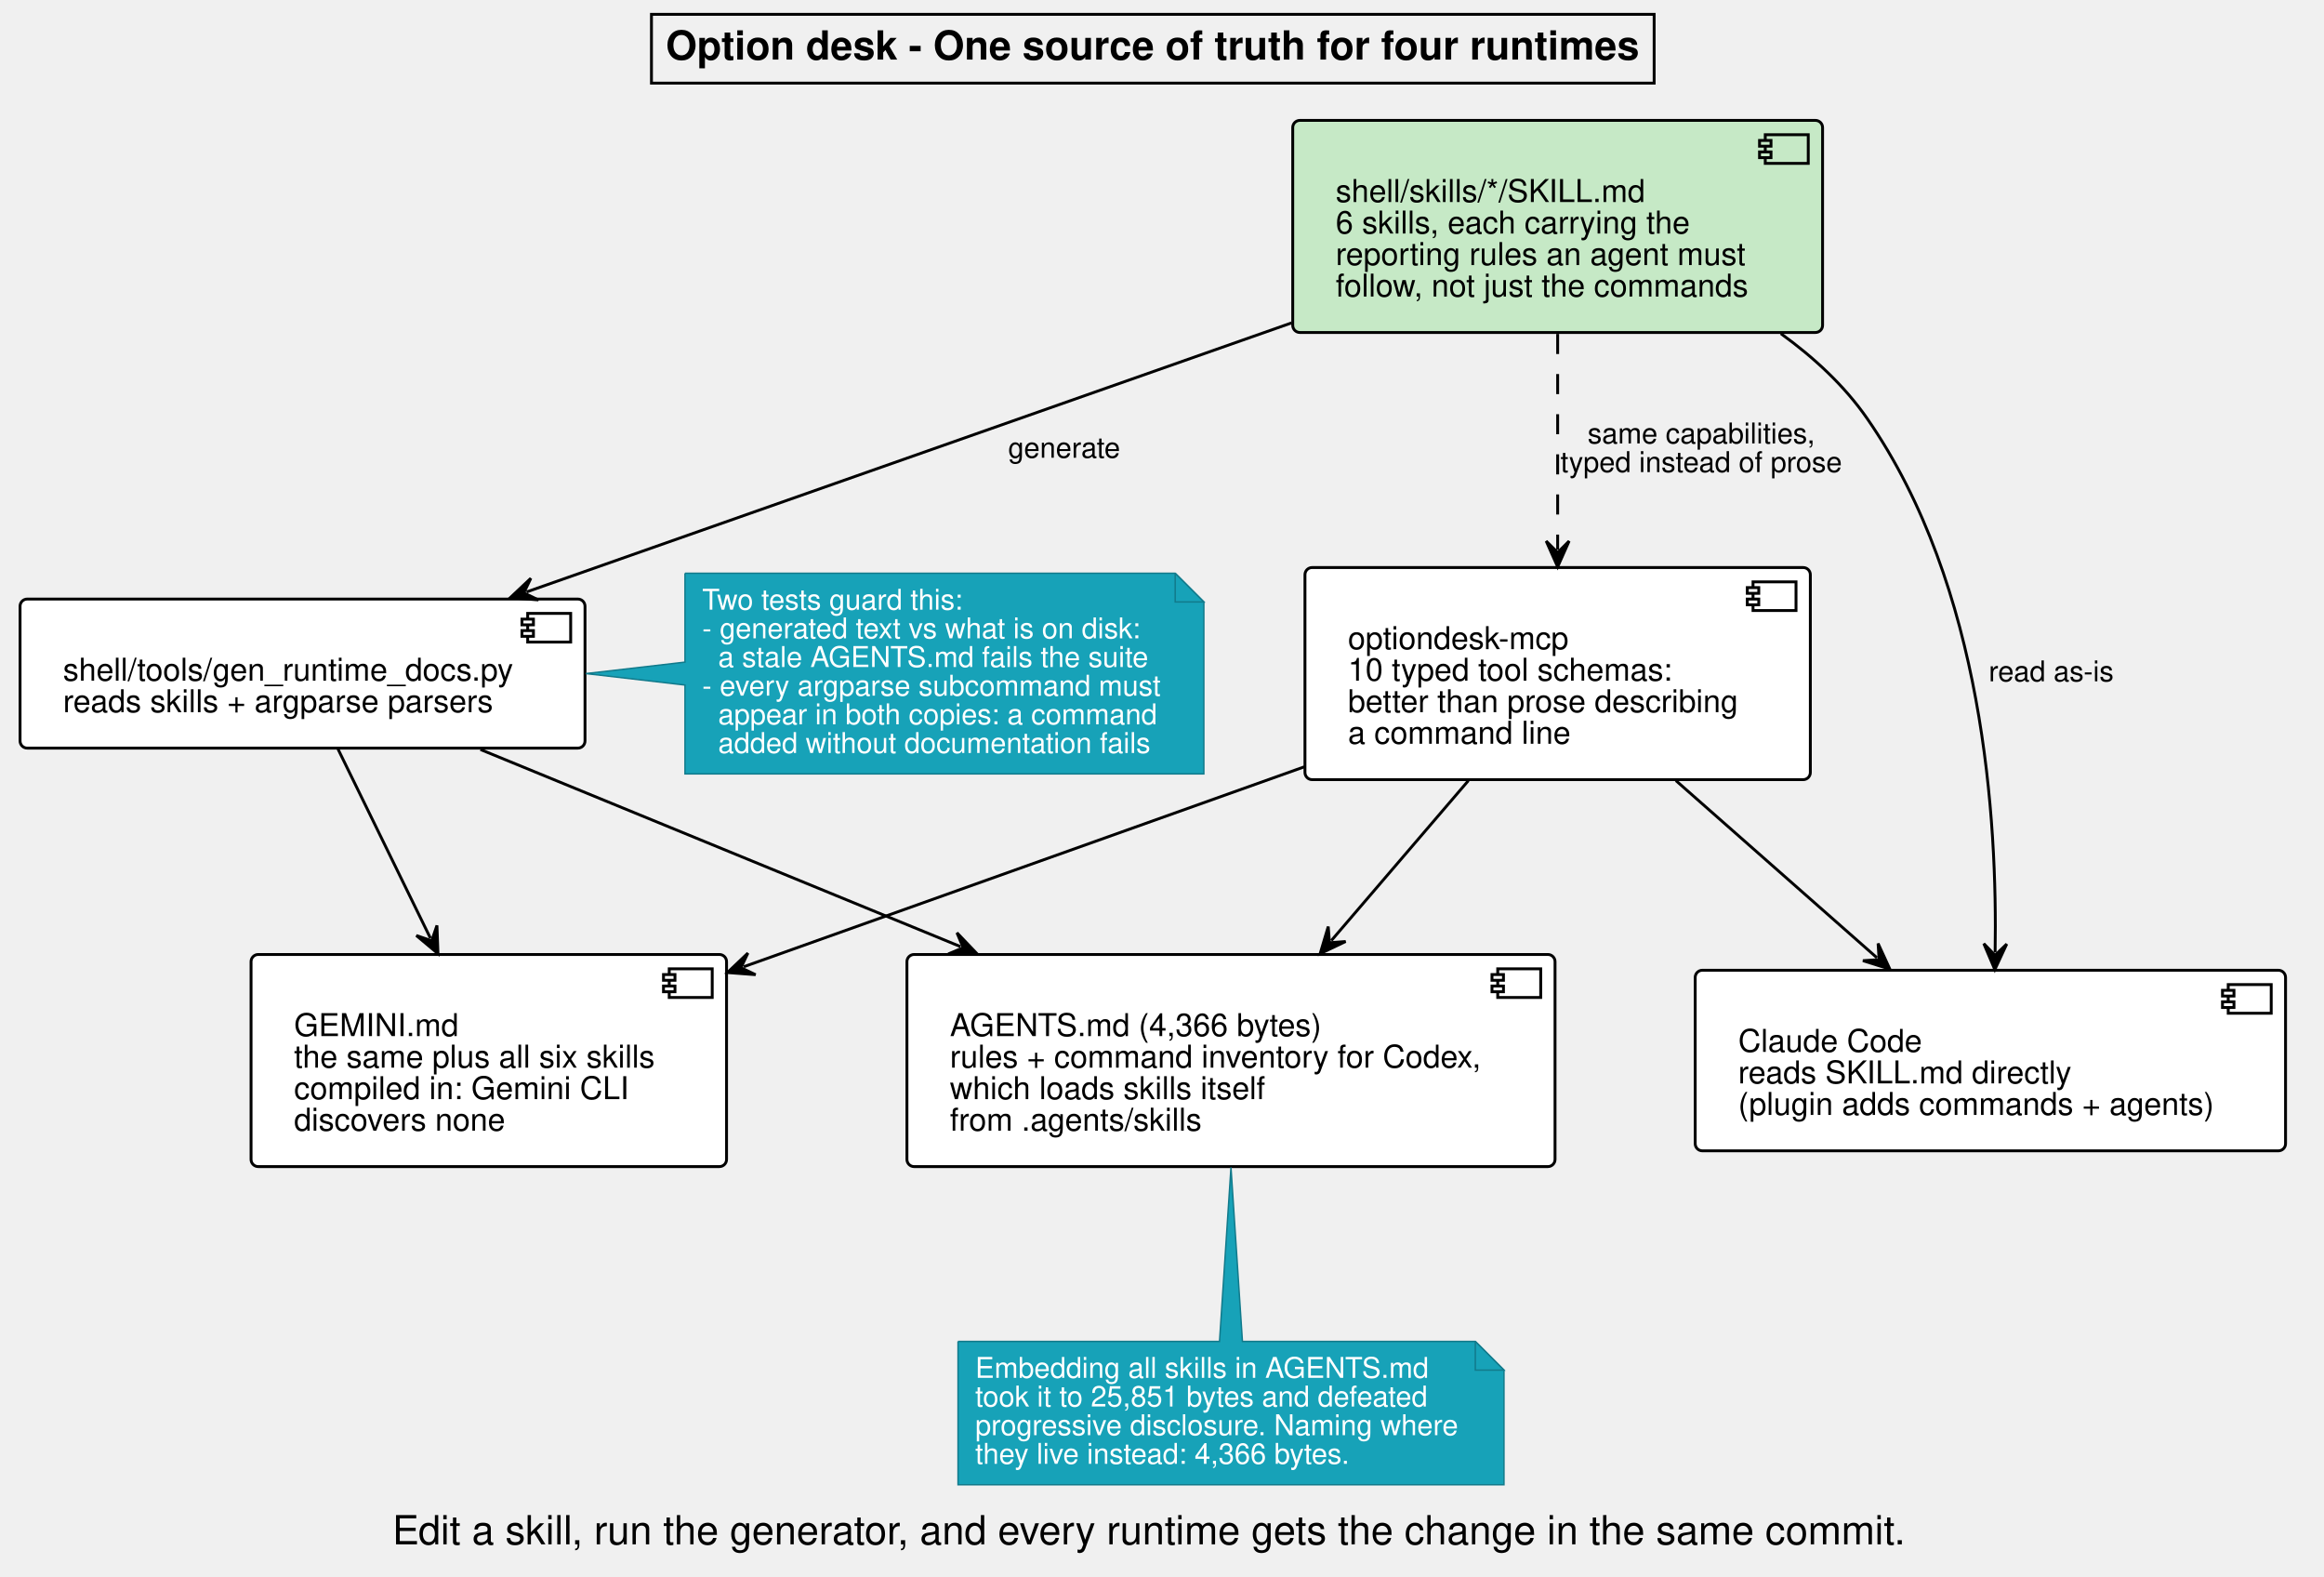
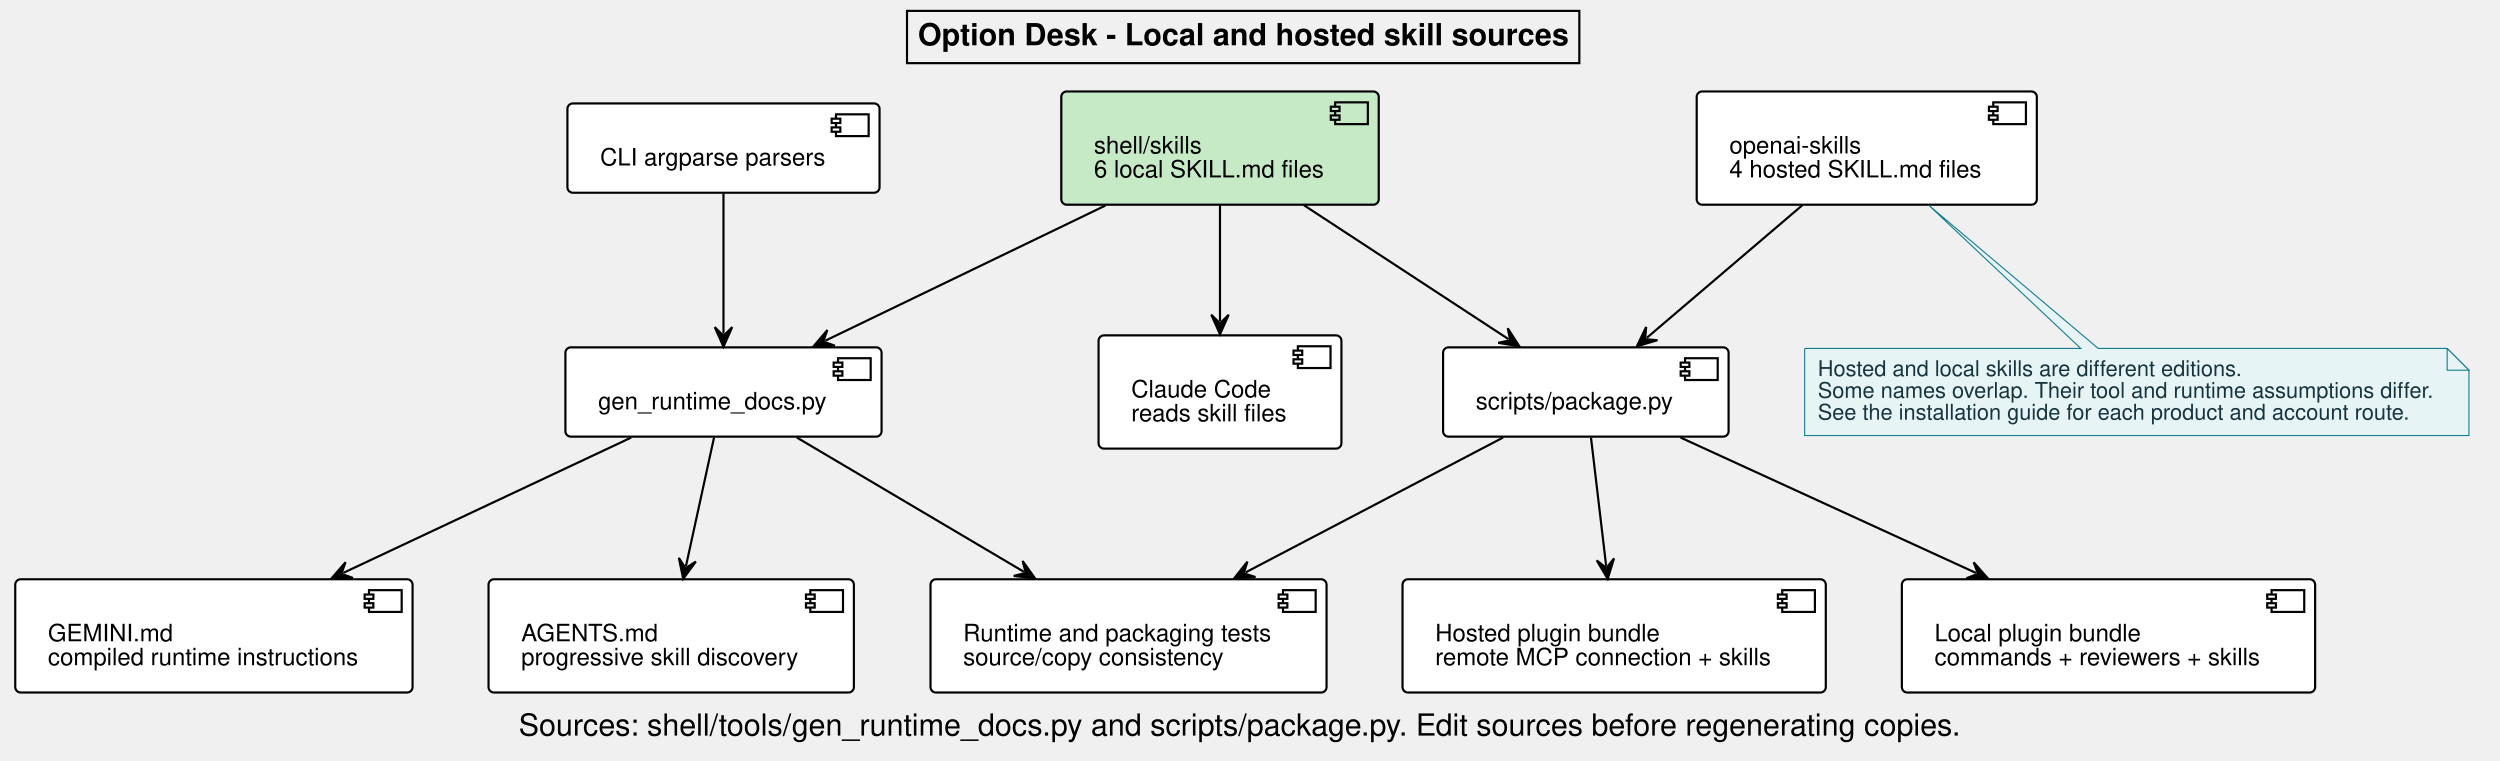
- <svg xmlns="http://www.w3.org/2000/svg" contentStyleType="text/css" data-diagram-type="DESCRIPTION" height="550px" preserveAspectRatio="none" style="width:811px;height:550px;background:#FFFFFF;" version="1.1" viewBox="0 0 811 550" width="811px" zoomAndPan="magnify">
+ <svg xmlns="http://www.w3.org/2000/svg" contentStyleType="text/css" data-diagram-type="DESCRIPTION" height="349px" preserveAspectRatio="none" style="width:1148px;height:349px;background:#FFFFFF;" version="1.1" viewBox="0 0 1148 349" width="1148px" zoomAndPan="magnify">
  <defs />
  <g>
    <g class="title" data-source-line="2">
-       <rect fill="none" height="24" style="stroke:#000000;stroke-width:1;" width="349.903" x="227.338" y="5" />
-       <text fill="#000000" font-family="Helvetica" font-size="14" font-weight="700" lengthAdjust="spacing" textLength="339.903" x="232.338" y="20.78">Option desk - One source of truth for four runtimes</text>
+       <rect fill="none" height="24" style="stroke:#000000;stroke-width:1;" width="308.737" x="416.498" y="5" />
+       <text fill="#000000" font-family="Helvetica" font-size="14" font-weight="700" lengthAdjust="spacing" textLength="298.737" x="421.498" y="20.78">Option Desk - Local and hosted skill sources</text>
    </g>
-     <g class="entity" data-qualified-name="skill" data-source-line="4" id="ent0002">
-       <rect fill="#C6E9C6" height="74" rx="2.5" ry="2.5" style="stroke:#000000;stroke-width:1;" width="184.901" x="451.12" y="42" />
-       <rect fill="#C6E9C6" height="10" style="stroke:#000000;stroke-width:1;" width="15" x="616.021" y="47" />
-       <rect fill="#C6E9C6" height="2" style="stroke:#000000;stroke-width:1;" width="4" x="614.021" y="49" />
-       <rect fill="#C6E9C6" height="2" style="stroke:#000000;stroke-width:1;" width="4" x="614.021" y="53" />
-       <text fill="#000000" font-family="Helvetica" font-size="11" lengthAdjust="spacing" textLength="108.206" x="466.12" y="70.47">shell/skills/*/SKILL.md</text>
-       <text fill="#000000" font-family="Helvetica" font-size="11" lengthAdjust="spacing" textLength="123.498" x="466.12" y="81.47">6 skills, each carrying the</text>
-       <text fill="#000000" font-family="Helvetica" font-size="11" lengthAdjust="spacing" textLength="143.081" x="466.12" y="92.47">reporting rules an agent must</text>
-       <text fill="#000000" font-family="Helvetica" font-size="11" lengthAdjust="spacing" textLength="144.901" x="466.12" y="103.47">follow, not just the commands</text>
+     <g class="entity" data-qualified-name="local" data-source-line="4" id="ent0002">
+       <rect fill="#C6E9C6" height="52" rx="2.5" ry="2.5" style="stroke:#000000;stroke-width:1;" width="145.773" x="487.34" y="42" />
+       <rect fill="#C6E9C6" height="10" style="stroke:#000000;stroke-width:1;" width="15" x="613.113" y="47" />
+       <rect fill="#C6E9C6" height="2" style="stroke:#000000;stroke-width:1;" width="4" x="611.113" y="49" />
+       <rect fill="#C6E9C6" height="2" style="stroke:#000000;stroke-width:1;" width="4" x="611.113" y="53" />
+       <text fill="#000000" font-family="Helvetica" font-size="11" lengthAdjust="spacing" textLength="49.511" x="502.34" y="70.47">shell/skills</text>
+       <text fill="#000000" font-family="Helvetica" font-size="11" lengthAdjust="spacing" textLength="105.773" x="502.34" y="81.47">6 local SKILL.md files</text>
    </g>
-     <g class="entity" data-qualified-name="gen" data-source-line="5" id="ent0003">
-       <rect fill="#FFFFFF" height="52" rx="2.5" ry="2.5" style="stroke:#000000;stroke-width:1;" width="197.148" x="7" y="209" />
-       <rect fill="#FFFFFF" height="10" style="stroke:#000000;stroke-width:1;" width="15" x="184.148" y="214" />
-       <rect fill="#FFFFFF" height="2" style="stroke:#000000;stroke-width:1;" width="4" x="182.148" y="216" />
-       <rect fill="#FFFFFF" height="2" style="stroke:#000000;stroke-width:1;" width="4" x="182.148" y="220" />
-       <text fill="#000000" font-family="Helvetica" font-size="11" lengthAdjust="spacing" textLength="157.148" x="22" y="237.47">shell/tools/gen_runtime_docs.py</text>
-       <text fill="#000000" font-family="Helvetica" font-size="11" lengthAdjust="spacing" textLength="150.09" x="22" y="248.47">reads skills + argparse parsers</text>
+     <g class="entity" data-qualified-name="parsers" data-source-line="5" id="ent0003">
+       <rect fill="#FFFFFF" height="41" rx="2.5" ry="2.5" style="stroke:#000000;stroke-width:1;" width="143.324" x="260.56" y="47.5" />
+       <rect fill="#FFFFFF" height="10" style="stroke:#000000;stroke-width:1;" width="15" x="383.884" y="52.5" />
+       <rect fill="#FFFFFF" height="2" style="stroke:#000000;stroke-width:1;" width="4" x="381.884" y="54.5" />
+       <rect fill="#FFFFFF" height="2" style="stroke:#000000;stroke-width:1;" width="4" x="381.884" y="58.5" />
+       <text fill="#000000" font-family="Helvetica" font-size="11" lengthAdjust="spacing" textLength="103.324" x="275.56" y="75.97">CLI argparse parsers</text>
    </g>
-     <g class="entity" data-qualified-name="agents" data-source-line="6" id="ent0004">
-       <rect fill="#FFFFFF" height="74" rx="2.5" ry="2.5" style="stroke:#000000;stroke-width:1;" width="226.167" x="316.49" y="333" />
-       <rect fill="#FFFFFF" height="10" style="stroke:#000000;stroke-width:1;" width="15" x="522.658" y="338" />
-       <rect fill="#FFFFFF" height="2" style="stroke:#000000;stroke-width:1;" width="4" x="520.658" y="340" />
-       <rect fill="#FFFFFF" height="2" style="stroke:#000000;stroke-width:1;" width="4" x="520.658" y="344" />
-       <text fill="#000000" font-family="Helvetica" font-size="11" lengthAdjust="spacing" textLength="130.824" x="331.49" y="361.47">AGENTS.md (4,366 bytes)</text>
-       <text fill="#000000" font-family="Helvetica" font-size="11" lengthAdjust="spacing" textLength="186.167" x="331.49" y="372.47">rules + command inventory for Codex,</text>
-       <text fill="#000000" font-family="Helvetica" font-size="11" lengthAdjust="spacing" textLength="110.038" x="331.49" y="383.47">which loads skills itself</text>
-       <text fill="#000000" font-family="Helvetica" font-size="11" lengthAdjust="spacing" textLength="88.027" x="331.49" y="394.47">from .agents/skills</text>
+     <g class="entity" data-qualified-name="gen" data-source-line="6" id="ent0004">
+       <rect fill="#FFFFFF" height="41" rx="2.5" ry="2.5" style="stroke:#000000;stroke-width:1;" width="145.177" x="259.64" y="159.5" />
+       <rect fill="#FFFFFF" height="10" style="stroke:#000000;stroke-width:1;" width="15" x="384.817" y="164.5" />
+       <rect fill="#FFFFFF" height="2" style="stroke:#000000;stroke-width:1;" width="4" x="382.817" y="166.5" />
+       <rect fill="#FFFFFF" height="2" style="stroke:#000000;stroke-width:1;" width="4" x="382.817" y="170.5" />
+       <text fill="#000000" font-family="Helvetica" font-size="11" lengthAdjust="spacing" textLength="105.177" x="274.64" y="187.97">gen_runtime_docs.py</text>
    </g>
-     <g class="entity" data-qualified-name="gemini" data-source-line="7" id="ent0005">
-       <rect fill="#FFFFFF" height="74" rx="2.5" ry="2.5" style="stroke:#000000;stroke-width:1;" width="165.931" x="87.61" y="333" />
-       <rect fill="#FFFFFF" height="10" style="stroke:#000000;stroke-width:1;" width="15" x="233.541" y="338" />
-       <rect fill="#FFFFFF" height="2" style="stroke:#000000;stroke-width:1;" width="4" x="231.541" y="340" />
-       <rect fill="#FFFFFF" height="2" style="stroke:#000000;stroke-width:1;" width="4" x="231.541" y="344" />
-       <text fill="#000000" font-family="Helvetica" font-size="11" lengthAdjust="spacing" textLength="57.449" x="102.61" y="361.47">GEMINI.md</text>
-       <text fill="#000000" font-family="Helvetica" font-size="11" lengthAdjust="spacing" textLength="125.931" x="102.61" y="372.47">the same plus all six skills</text>
-       <text fill="#000000" font-family="Helvetica" font-size="11" lengthAdjust="spacing" textLength="116.768" x="102.61" y="383.47">compiled in: Gemini CLI</text>
-       <text fill="#000000" font-family="Helvetica" font-size="11" lengthAdjust="spacing" textLength="73.987" x="102.61" y="394.47">discovers none</text>
+     <g class="entity" data-qualified-name="agents" data-source-line="7" id="ent0005">
+       <rect fill="#FFFFFF" height="52" rx="2.5" ry="2.5" style="stroke:#000000;stroke-width:1;" width="167.762" x="224.34" y="266" />
+       <rect fill="#FFFFFF" height="10" style="stroke:#000000;stroke-width:1;" width="15" x="372.102" y="271" />
+       <rect fill="#FFFFFF" height="2" style="stroke:#000000;stroke-width:1;" width="4" x="370.102" y="273" />
+       <rect fill="#FFFFFF" height="2" style="stroke:#000000;stroke-width:1;" width="4" x="370.102" y="277" />
+       <text fill="#000000" font-family="Helvetica" font-size="11" lengthAdjust="spacing" textLength="63.567" x="239.34" y="294.47">AGENTS.md</text>
+       <text fill="#000000" font-family="Helvetica" font-size="11" lengthAdjust="spacing" textLength="127.762" x="239.34" y="305.47">progressive skill discovery</text>
    </g>
-     <g class="entity" data-qualified-name="claude" data-source-line="8" id="ent0006">
-       <rect fill="#FFFFFF" height="63" rx="2.5" ry="2.5" style="stroke:#000000;stroke-width:1;" width="206.01" x="591.57" y="338.5" />
-       <rect fill="#FFFFFF" height="10" style="stroke:#000000;stroke-width:1;" width="15" x="777.58" y="343.5" />
-       <rect fill="#FFFFFF" height="2" style="stroke:#000000;stroke-width:1;" width="4" x="775.58" y="345.5" />
-       <rect fill="#FFFFFF" height="2" style="stroke:#000000;stroke-width:1;" width="4" x="775.58" y="349.5" />
-       <text fill="#000000" font-family="Helvetica" font-size="11" lengthAdjust="spacing" textLength="64.211" x="606.57" y="366.97">Claude Code</text>
-       <text fill="#000000" font-family="Helvetica" font-size="11" lengthAdjust="spacing" textLength="116.773" x="606.57" y="377.97">reads SKILL.md directly</text>
-       <text fill="#000000" font-family="Helvetica" font-size="11" lengthAdjust="spacing" textLength="166.01" x="606.57" y="388.97">(plugin adds commands + agents)</text>
+     <g class="entity" data-qualified-name="gemini" data-source-line="8" id="ent0006">
+       <rect fill="#FFFFFF" height="52" rx="2.5" ry="2.5" style="stroke:#000000;stroke-width:1;" width="182.447" x="7" y="266" />
+       <rect fill="#FFFFFF" height="10" style="stroke:#000000;stroke-width:1;" width="15" x="169.447" y="271" />
+       <rect fill="#FFFFFF" height="2" style="stroke:#000000;stroke-width:1;" width="4" x="167.447" y="273" />
+       <rect fill="#FFFFFF" height="2" style="stroke:#000000;stroke-width:1;" width="4" x="167.447" y="277" />
+       <text fill="#000000" font-family="Helvetica" font-size="11" lengthAdjust="spacing" textLength="57.449" x="22" y="294.47">GEMINI.md</text>
+       <text fill="#000000" font-family="Helvetica" font-size="11" lengthAdjust="spacing" textLength="142.447" x="22" y="305.47">compiled runtime instructions</text>
    </g>
-     <g class="entity" data-qualified-name="mcpserver" data-source-line="9" id="ent0007">
-       <rect fill="#FFFFFF" height="74" rx="2.5" ry="2.5" style="stroke:#000000;stroke-width:1;" width="176.361" x="455.39" y="198" />
-       <rect fill="#FFFFFF" height="10" style="stroke:#000000;stroke-width:1;" width="15" x="611.751" y="203" />
-       <rect fill="#FFFFFF" height="2" style="stroke:#000000;stroke-width:1;" width="4" x="609.751" y="205" />
-       <rect fill="#FFFFFF" height="2" style="stroke:#000000;stroke-width:1;" width="4" x="609.751" y="209" />
-       <text fill="#000000" font-family="Helvetica" font-size="11" lengthAdjust="spacing" textLength="77.65" x="470.39" y="226.47">optiondesk-mcp</text>
-       <text fill="#000000" font-family="Helvetica" font-size="11" lengthAdjust="spacing" textLength="113.121" x="470.39" y="237.47">10 typed tool schemas:</text>
-       <text fill="#000000" font-family="Helvetica" font-size="11" lengthAdjust="spacing" textLength="136.361" x="470.39" y="248.47">better than prose describing</text>
-       <text fill="#000000" font-family="Helvetica" font-size="11" lengthAdjust="spacing" textLength="77.65" x="470.39" y="259.47">a command line</text>
+     <g class="entity" data-qualified-name="claude" data-source-line="9" id="ent0007">
+       <rect fill="#FFFFFF" height="52" rx="2.5" ry="2.5" style="stroke:#000000;stroke-width:1;" width="111.522" x="504.46" y="154" />
+       <rect fill="#FFFFFF" height="10" style="stroke:#000000;stroke-width:1;" width="15" x="595.981" y="159" />
+       <rect fill="#FFFFFF" height="2" style="stroke:#000000;stroke-width:1;" width="4" x="593.981" y="161" />
+       <rect fill="#FFFFFF" height="2" style="stroke:#000000;stroke-width:1;" width="4" x="593.981" y="165" />
+       <text fill="#000000" font-family="Helvetica" font-size="11" lengthAdjust="spacing" textLength="64.211" x="519.46" y="182.47">Claude Code</text>
+       <text fill="#000000" font-family="Helvetica" font-size="11" lengthAdjust="spacing" textLength="71.522" x="519.46" y="193.47">reads skill files</text>
    </g>
-     <g class="entity" data-qualified-name="GMN16" data-source-line="21" id="ent0017">
-       <path d="M239.04,200 L239.04,231 L204.45,235 L239.04,239 L239.04,270 A0,0 0 0 0 239.04,270 L420.103,270 A0,0 0 0 0 420.103,270 L420.103,210 L410.103,200 L239.04,200 A0,0 0 0 0 239.04,200" fill="#17A2B8" style="stroke:#117A8B;stroke-width:0.5;" />
-       <path d="M410.103,200 L410.103,210 L420.103,210 L410.103,200" fill="#17A2B8" style="stroke:#117A8B;stroke-width:0.5;" />
-       <text fill="#FFFFFF" font-family="Helvetica" font-size="10" lengthAdjust="spacing" textLength="92.261" x="245.04" y="212.7">Two tests guard this:</text>
-       <text fill="#FFFFFF" font-family="Helvetica" font-size="10" lengthAdjust="spacing" textLength="153.965" x="245.04" y="222.7">- generated text vs what is on disk:</text>
-       <text fill="#FFFFFF" font-family="Helvetica" font-size="10" lengthAdjust="spacing" textLength="151.172" x="250.597" y="232.7">a stale AGENTS.md fails the suite</text>
-       <text fill="#FFFFFF" font-family="Helvetica" font-size="10" lengthAdjust="spacing" textLength="160.064" x="245.04" y="242.7">- every argparse subcommand must</text>
-       <text fill="#FFFFFF" font-family="Helvetica" font-size="10" lengthAdjust="spacing" textLength="153.428" x="250.597" y="252.7">appear in both copies: a command</text>
-       <text fill="#FFFFFF" font-family="Helvetica" font-size="10" lengthAdjust="spacing" textLength="151.211" x="250.597" y="262.7">added without documentation fails</text>
+     <g class="entity" data-qualified-name="hosted" data-source-line="10" id="ent0008">
+       <rect fill="#FFFFFF" height="52" rx="2.5" ry="2.5" style="stroke:#000000;stroke-width:1;" width="156.177" x="779.13" y="42" />
+       <rect fill="#FFFFFF" height="10" style="stroke:#000000;stroke-width:1;" width="15" x="915.307" y="47" />
+       <rect fill="#FFFFFF" height="2" style="stroke:#000000;stroke-width:1;" width="4" x="913.307" y="49" />
+       <rect fill="#FFFFFF" height="2" style="stroke:#000000;stroke-width:1;" width="4" x="913.307" y="53" />
+       <text fill="#000000" font-family="Helvetica" font-size="11" lengthAdjust="spacing" textLength="60.527" x="794.13" y="70.47">openai-skills</text>
+       <text fill="#000000" font-family="Helvetica" font-size="11" lengthAdjust="spacing" textLength="116.177" x="794.13" y="81.47">4 hosted SKILL.md files</text>
    </g>
-     <g class="entity" data-qualified-name="GMN19" data-source-line="30" id="ent0020">
-       <path d="M334.32,468 L334.32,518 A0,0 0 0 0 334.32,518 L524.837,518 A0,0 0 0 0 524.837,518 L524.837,478 L514.837,468 L433.57,468 L429.57,407.3 L425.57,468 L334.32,468 A0,0 0 0 0 334.32,468" fill="#17A2B8" style="stroke:#117A8B;stroke-width:0.5;" />
-       <path d="M514.837,468 L514.837,478 L524.837,478 L514.837,468" fill="#17A2B8" style="stroke:#117A8B;stroke-width:0.5;" />
-       <text fill="#FFFFFF" font-family="Helvetica" font-size="10" lengthAdjust="spacing" textLength="158.945" x="340.32" y="480.7">Embedding all skills in AGENTS.md</text>
-       <text fill="#FFFFFF" font-family="Helvetica" font-size="10" lengthAdjust="spacing" textLength="159.009" x="340.32" y="490.7">took it to 25,851 bytes and defeated</text>
-       <text fill="#FFFFFF" font-family="Helvetica" font-size="10" lengthAdjust="spacing" textLength="169.517" x="340.32" y="500.7">progressive disclosure. Naming where</text>
-       <text fill="#FFFFFF" font-family="Helvetica" font-size="10" lengthAdjust="spacing" textLength="131.748" x="340.32" y="510.7">they live instead: 4,366 bytes.</text>
+     <g class="entity" data-qualified-name="pack" data-source-line="11" id="ent0009">
+       <rect fill="#FFFFFF" height="41" rx="2.5" ry="2.5" style="stroke:#000000;stroke-width:1;" width="131.099" x="662.67" y="159.5" />
+       <rect fill="#FFFFFF" height="10" style="stroke:#000000;stroke-width:1;" width="15" x="773.769" y="164.5" />
+       <rect fill="#FFFFFF" height="2" style="stroke:#000000;stroke-width:1;" width="4" x="771.769" y="166.5" />
+       <rect fill="#FFFFFF" height="2" style="stroke:#000000;stroke-width:1;" width="4" x="771.769" y="170.5" />
+       <text fill="#000000" font-family="Helvetica" font-size="11" lengthAdjust="spacing" textLength="91.099" x="677.67" y="187.97">scripts/package.py</text>
    </g>
-     <g class="link" data-entity-1="ent0002" data-entity-2="ent0003" data-link-type="dependency" data-source-line="11" id="lnk8">
-       <path d="M450.69,112.66 C369.32,141.27 258.4,180.27 183.74,206.52" fill="none" id="skill-to-gen" style="stroke:#000000;stroke-width:1;" />
-       <polygon fill="#000000" points="178.08,208.51,187.897,209.298,182.797,206.852,185.244,201.751,178.08,208.51" style="stroke:#000000;stroke-width:1;" />
-       <text fill="#000000" font-family="Helvetica" font-size="10" lengthAdjust="spacing" textLength="39.477" x="351.8" y="159.7">generate</text>
+     <g class="entity" data-qualified-name="lp" data-source-line="12" id="ent0010">
+       <rect fill="#FFFFFF" height="52" rx="2.5" ry="2.5" style="stroke:#000000;stroke-width:1;" width="189.768" x="873.34" y="266" />
+       <rect fill="#FFFFFF" height="10" style="stroke:#000000;stroke-width:1;" width="15" x="1043.108" y="271" />
+       <rect fill="#FFFFFF" height="2" style="stroke:#000000;stroke-width:1;" width="4" x="1041.108" y="273" />
+       <rect fill="#FFFFFF" height="2" style="stroke:#000000;stroke-width:1;" width="4" x="1041.108" y="277" />
+       <text fill="#000000" font-family="Helvetica" font-size="11" lengthAdjust="spacing" textLength="94.8" x="888.34" y="294.47">Local plugin bundle</text>
+       <text fill="#000000" font-family="Helvetica" font-size="11" lengthAdjust="spacing" textLength="149.768" x="888.34" y="305.47">commands + reviewers + skills</text>
    </g>
-     <g class="link" data-entity-1="ent0003" data-entity-2="ent0004" data-link-type="dependency" data-source-line="12" id="lnk9">
-       <path d="M167.66,261.49 C216.72,281.63 280.289,307.722 335.199,330.262" fill="none" id="gen-to-agents" style="stroke:#000000;stroke-width:1;" />
-       <polygon fill="#000000" points="340.75,332.54,333.943,325.422,336.125,330.641,330.905,332.823,340.75,332.54" style="stroke:#000000;stroke-width:1;" />
+     <g class="entity" data-qualified-name="hp" data-source-line="13" id="ent0011">
+       <rect fill="#FFFFFF" height="52" rx="2.5" ry="2.5" style="stroke:#000000;stroke-width:1;" width="194.365" x="644.04" y="266" />
+       <rect fill="#FFFFFF" height="10" style="stroke:#000000;stroke-width:1;" width="15" x="818.405" y="271" />
+       <rect fill="#FFFFFF" height="2" style="stroke:#000000;stroke-width:1;" width="4" x="816.405" y="273" />
+       <rect fill="#FFFFFF" height="2" style="stroke:#000000;stroke-width:1;" width="4" x="816.405" y="277" />
+       <text fill="#000000" font-family="Helvetica" font-size="11" lengthAdjust="spacing" textLength="103.356" x="659.04" y="294.47">Hosted plugin bundle</text>
+       <text fill="#000000" font-family="Helvetica" font-size="11" lengthAdjust="spacing" textLength="154.365" x="659.04" y="305.47">remote MCP connection + skills</text>
    </g>
-     <g class="link" data-entity-1="ent0003" data-entity-2="ent0005" data-link-type="dependency" data-source-line="13" id="lnk10">
-       <path d="M117.95,261.33 C127.82,281.53 139.145,304.689 150.205,327.319" fill="none" id="gen-to-gemini" style="stroke:#000000;stroke-width:1;" />
-       <polygon fill="#000000" points="152.84,332.71,152.482,322.868,150.644,328.218,145.294,326.38,152.84,332.71" style="stroke:#000000;stroke-width:1;" />
+     <g class="entity" data-qualified-name="tests" data-source-line="14" id="ent0012">
+       <rect fill="#FFFFFF" height="52" rx="2.5" ry="2.5" style="stroke:#000000;stroke-width:1;" width="181.861" x="427.29" y="266" />
+       <rect fill="#FFFFFF" height="10" style="stroke:#000000;stroke-width:1;" width="15" x="589.151" y="271" />
+       <rect fill="#FFFFFF" height="2" style="stroke:#000000;stroke-width:1;" width="4" x="587.151" y="273" />
+       <rect fill="#FFFFFF" height="2" style="stroke:#000000;stroke-width:1;" width="4" x="587.151" y="277" />
+       <text fill="#000000" font-family="Helvetica" font-size="11" lengthAdjust="spacing" textLength="141.861" x="442.29" y="294.47">Runtime and packaging tests</text>
+       <text fill="#000000" font-family="Helvetica" font-size="11" lengthAdjust="spacing" textLength="119.835" x="442.29" y="305.47">source/copy consistency</text>
    </g>
-     <g class="link" data-entity-1="ent0002" data-entity-2="ent0006" data-link-type="dependency" data-source-line="14" id="lnk11">
-       <path d="M621.45,116.38 C632.97,124.7 643.62,134.53 651.57,146 C692.36,204.8 697.023,286.321 696.233,332.281" fill="none" id="skill-to-claude" style="stroke:#000000;stroke-width:1;" />
-       <polygon fill="#000000" points="696.13,338.28,700.284,329.35,696.216,333.281,692.285,329.213,696.13,338.28" style="stroke:#000000;stroke-width:1;" />
-       <text fill="#000000" font-family="Helvetica" font-size="10" lengthAdjust="spacing" textLength="43.906" x="694" y="237.7">read as-is</text>
+     <g class="entity" data-qualified-name="GMN24" data-source-line="27" id="ent0025">
+       <path d="M828.71,160 L828.71,200 A0,0 0 0 0 828.71,200 L1133.733,200 A0,0 0 0 0 1133.733,200 L1133.733,170 L1123.733,160 L963.48,160 L885.67,94.24 L955.48,160 L828.71,160 A0,0 0 0 0 828.71,160" fill="#E6F4F5" style="stroke:#117A8B;stroke-width:0.5;" />
+       <path d="M1123.733,160 L1123.733,170 L1133.733,170 L1123.733,160" fill="#E6F4F5" style="stroke:#117A8B;stroke-width:0.5;" />
+       <text fill="#17343D" font-family="Helvetica" font-size="10" lengthAdjust="spacing" textLength="195.102" x="834.71" y="172.7">Hosted and local skills are different editions.</text>
+       <text fill="#17343D" font-family="Helvetica" font-size="10" lengthAdjust="spacing" textLength="284.023" x="834.71" y="182.7">Some names overlap. Their tool and runtime assumptions differ.</text>
+       <text fill="#17343D" font-family="Helvetica" font-size="10" lengthAdjust="spacing" textLength="272.407" x="834.71" y="192.7">See the installation guide for each product and account route.</text>
    </g>
-     <g class="link" data-entity-1="ent0002" data-entity-2="ent0007" data-link-type="dependency" data-source-line="15" id="lnk12">
-       <path d="M543.57,116.5 C543.57,141.04 543.57,167.27 543.57,191.77" fill="none" id="skill-to-mcpserver" style="stroke:#000000;stroke-width:1;stroke-dasharray:7,7;" />
-       <polygon fill="#000000" points="543.57,197.77,547.57,188.77,543.57,192.77,539.57,188.77,543.57,197.77" style="stroke:#000000;stroke-width:1;" />
-       <text fill="#000000" font-family="Helvetica" font-size="10" lengthAdjust="spacing" textLength="79.482" x="554.028" y="154.7">same capabilities,</text>
-       <text fill="#000000" font-family="Helvetica" font-size="10" lengthAdjust="spacing" textLength="98.398" x="544.57" y="164.7">typed instead of prose</text>
+     <g class="link" data-entity-1="ent0002" data-entity-2="ent0004" data-link-type="dependency" data-source-line="15" id="lnk13">
+       <path d="M507.63,94.37 C466.86,114.04 416.564,138.313 378.954,156.453" fill="none" id="local-to-gen" style="stroke:#000000;stroke-width:1;" />
+       <polygon fill="#000000" points="373.55,159.06,383.394,158.753,378.053,156.888,379.919,151.547,373.55,159.06" style="stroke:#000000;stroke-width:1;" />
    </g>
-     <g class="link" data-entity-1="ent0007" data-entity-2="ent0006" data-link-type="dependency" data-source-line="16" id="lnk13">
-       <path d="M584.84,272.34 C608.24,292.96 632.708,314.503 654.998,334.143" fill="none" id="mcpserver-to-claude" style="stroke:#000000;stroke-width:1;" />
-       <polygon fill="#000000" points="659.5,338.11,655.392,329.159,655.749,334.805,650.103,335.161,659.5,338.11" style="stroke:#000000;stroke-width:1;" />
+     <g class="link" data-entity-1="ent0003" data-entity-2="ent0004" data-link-type="dependency" data-source-line="16" id="lnk14">
+       <path d="M332.22,88.92 C332.22,108.86 332.22,133.34 332.22,153.23" fill="none" id="parsers-to-gen" style="stroke:#000000;stroke-width:1;" />
+       <polygon fill="#000000" points="332.22,159.23,336.22,150.23,332.22,154.23,328.22,150.23,332.22,159.23" style="stroke:#000000;stroke-width:1;" />
    </g>
-     <g class="link" data-entity-1="ent0007" data-entity-2="ent0004" data-link-type="dependency" data-source-line="17" id="lnk14">
-       <path d="M512.42,272.34 C496.34,291.11 480.675,309.385 464.595,328.144" fill="none" id="mcpserver-to-agents" style="stroke:#000000;stroke-width:1;" />
-       <polygon fill="#000000" points="460.69,332.7,469.584,328.47,463.944,328.904,463.51,323.264,460.69,332.7" style="stroke:#000000;stroke-width:1;" />
+     <g class="link" data-entity-1="ent0004" data-entity-2="ent0005" data-link-type="dependency" data-source-line="17" id="lnk15">
+       <path d="M327.88,200.92 C323.91,219.12 319.287,240.257 314.997,259.947" fill="none" id="gen-to-agents" style="stroke:#000000;stroke-width:1;" />
+       <polygon fill="#000000" points="313.72,265.81,319.544,257.868,314.784,260.925,311.728,256.165,313.72,265.81" style="stroke:#000000;stroke-width:1;" />
    </g>
-     <g class="link" data-entity-1="ent0007" data-entity-2="ent0005" data-link-type="dependency" data-source-line="18" id="lnk15">
-       <path d="M455.18,267.52 C394.21,289.26 319.342,315.955 259.512,337.285" fill="none" id="mcpserver-to-gemini" style="stroke:#000000;stroke-width:1;" />
-       <polygon fill="#000000" points="253.86,339.3,263.681,340.046,258.57,337.621,260.994,332.51,253.86,339.3" style="stroke:#000000;stroke-width:1;" />
+     <g class="link" data-entity-1="ent0004" data-entity-2="ent0006" data-link-type="dependency" data-source-line="18" id="lnk16">
+       <path d="M289.85,200.92 C251.26,219.06 199.51,243.388 157.66,263.058" fill="none" id="gen-to-gemini" style="stroke:#000000;stroke-width:1;" />
+       <polygon fill="#000000" points="152.23,265.61,162.077,265.402,156.755,263.483,158.674,258.162,152.23,265.61" style="stroke:#000000;stroke-width:1;" />
    </g>
-     <g class="caption" data-source-line="36">
-       <text fill="#000000" font-family="Helvetica" font-size="14" lengthAdjust="spacing" textLength="530.715" x="136.933" y="538.78">Edit a skill, run the generator, and every runtime gets the change in the same commit.</text>
+     <g class="link" data-entity-1="ent0002" data-entity-2="ent0007" data-link-type="dependency" data-source-line="19" id="lnk17">
+       <path d="M560.22,94.24 C560.22,112 560.22,129.68 560.22,147.5" fill="none" id="local-to-claude" style="stroke:#000000;stroke-width:1;" />
+       <polygon fill="#000000" points="560.22,153.5,564.22,144.5,560.22,148.5,556.22,144.5,560.22,153.5" style="stroke:#000000;stroke-width:1;" />
+     </g>
+     <g class="link" data-entity-1="ent0002" data-entity-2="ent0009" data-link-type="dependency" data-source-line="20" id="lnk18">
+       <path d="M598.77,94.24 C628.8,113.9 664.9,137.544 692.67,155.724" fill="none" id="local-to-pack" style="stroke:#000000;stroke-width:1;" />
+       <polygon fill="#000000" points="697.69,159.01,692.351,150.734,693.507,156.271,687.969,157.427,697.69,159.01" style="stroke:#000000;stroke-width:1;" />
+     </g>
+     <g class="link" data-entity-1="ent0008" data-entity-2="ent0009" data-link-type="dependency" data-source-line="21" id="lnk19">
+       <path d="M827.63,94.24 C804.57,113.9 777.556,136.938 756.226,155.118" fill="none" id="hosted-to-pack" style="stroke:#000000;stroke-width:1;" />
+       <polygon fill="#000000" points="751.66,159.01,761.104,156.216,755.465,155.767,755.915,150.128,751.66,159.01" style="stroke:#000000;stroke-width:1;" />
+     </g>
+     <g class="link" data-entity-1="ent0009" data-entity-2="ent0010" data-link-type="dependency" data-source-line="22" id="lnk20">
+       <path d="M771.69,200.92 C811.26,219.06 864.456,243.44 907.375,263.11" fill="none" id="pack-to-lp" style="stroke:#000000;stroke-width:1;" />
+       <polygon fill="#000000" points="912.83,265.61,906.315,258.224,908.285,263.527,902.982,265.497,912.83,265.61" style="stroke:#000000;stroke-width:1;" />
+     </g>
+     <g class="link" data-entity-1="ent0009" data-entity-2="ent0011" data-link-type="dependency" data-source-line="23" id="lnk21">
+       <path d="M730.58,200.92 C732.73,219.12 735.215,240.162 737.545,259.852" fill="none" id="pack-to-hp" style="stroke:#000000;stroke-width:1;" />
+       <polygon fill="#000000" points="738.25,265.81,741.165,256.402,737.662,260.845,733.22,257.342,738.25,265.81" style="stroke:#000000;stroke-width:1;" />
+     </g>
+     <g class="link" data-entity-1="ent0004" data-entity-2="ent0012" data-link-type="dependency" data-source-line="24" id="lnk22">
+       <path d="M365.91,200.92 C396.58,219.06 436.865,242.886 470.135,262.556" fill="none" id="gen-to-tests" style="stroke:#000000;stroke-width:1;" />
+       <polygon fill="#000000" points="475.3,265.61,469.588,257.586,470.996,263.065,465.517,264.473,475.3,265.61" style="stroke:#000000;stroke-width:1;" />
+     </g>
+     <g class="link" data-entity-1="ent0009" data-entity-2="ent0012" data-link-type="dependency" data-source-line="25" id="lnk23">
+       <path d="M690.19,200.92 C655.56,219.06 609.565,243.156 572.005,262.826" fill="none" id="pack-to-tests" style="stroke:#000000;stroke-width:1;" />
+       <polygon fill="#000000" points="566.69,265.61,576.519,264.978,571.119,263.29,572.807,257.891,566.69,265.61" style="stroke:#000000;stroke-width:1;" />
+     </g>
+     <g class="caption" data-source-line="32">
+       <text fill="#000000" font-family="Helvetica" font-size="14" lengthAdjust="spacing" textLength="665.376" x="238.179" y="337.78">Sources: shell/tools/gen_runtime_docs.py and scripts/package.py. Edit sources before regenerating copies.</text>
    </g>
  </g>
</svg>
